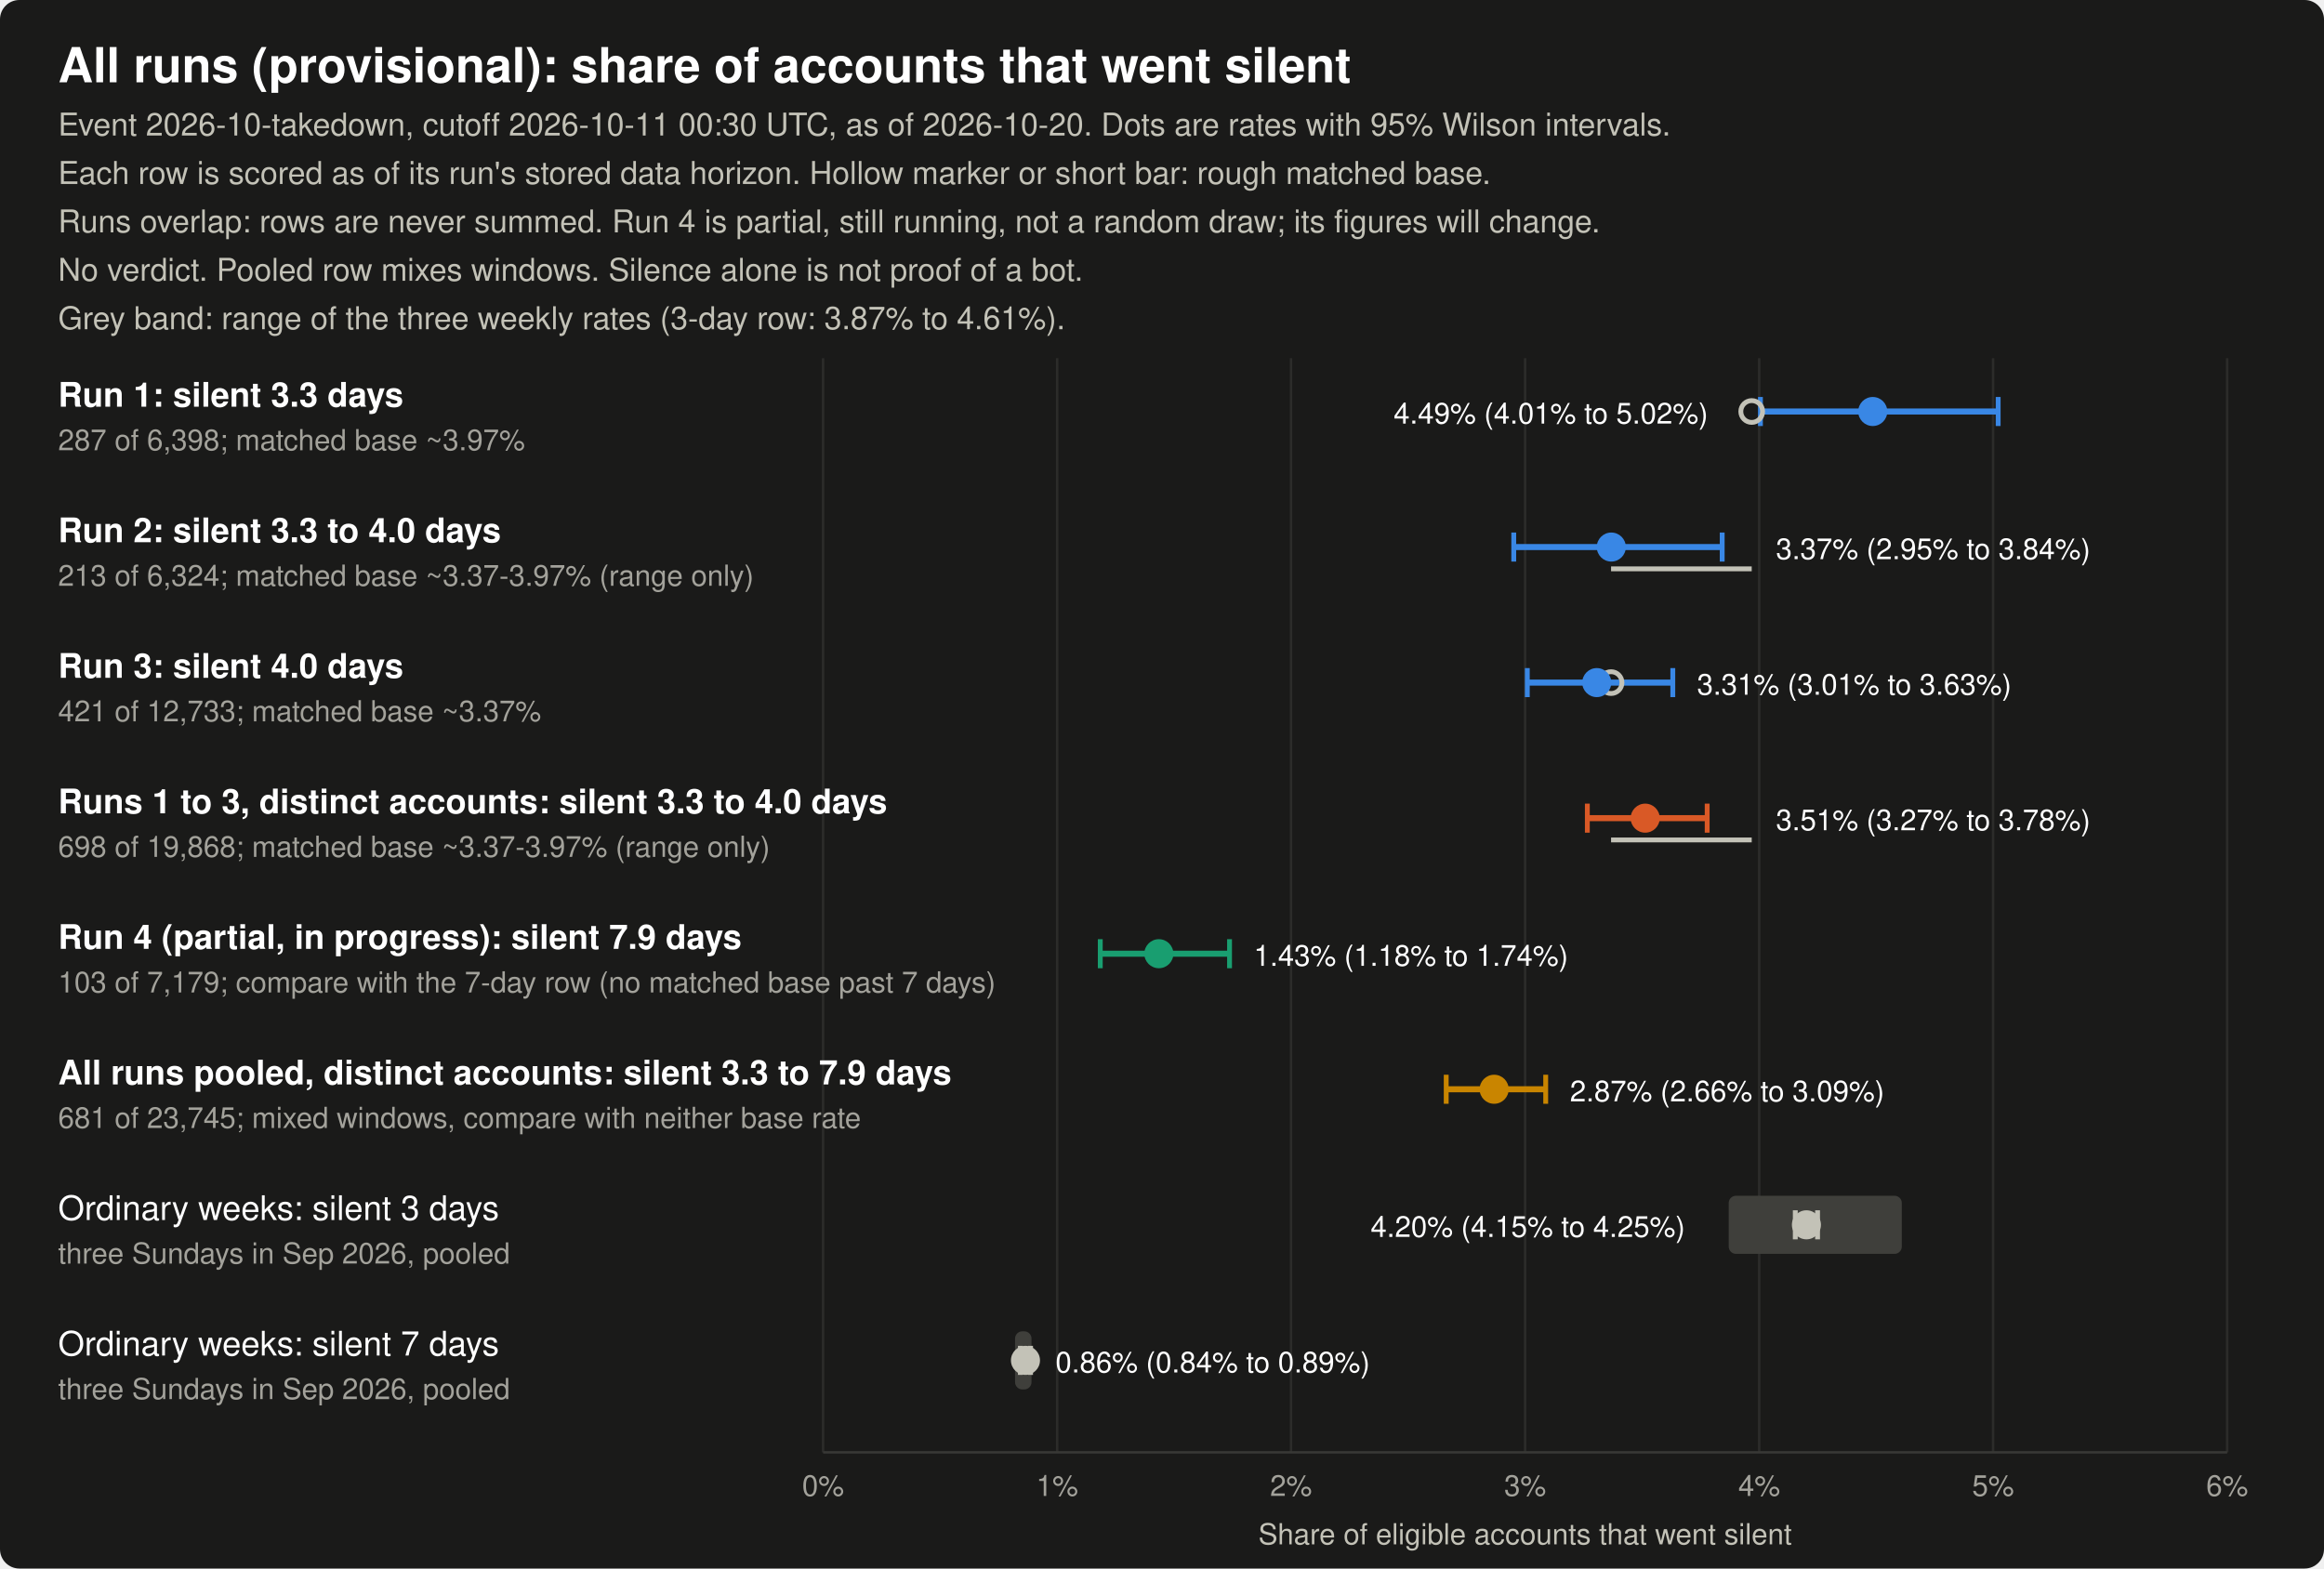
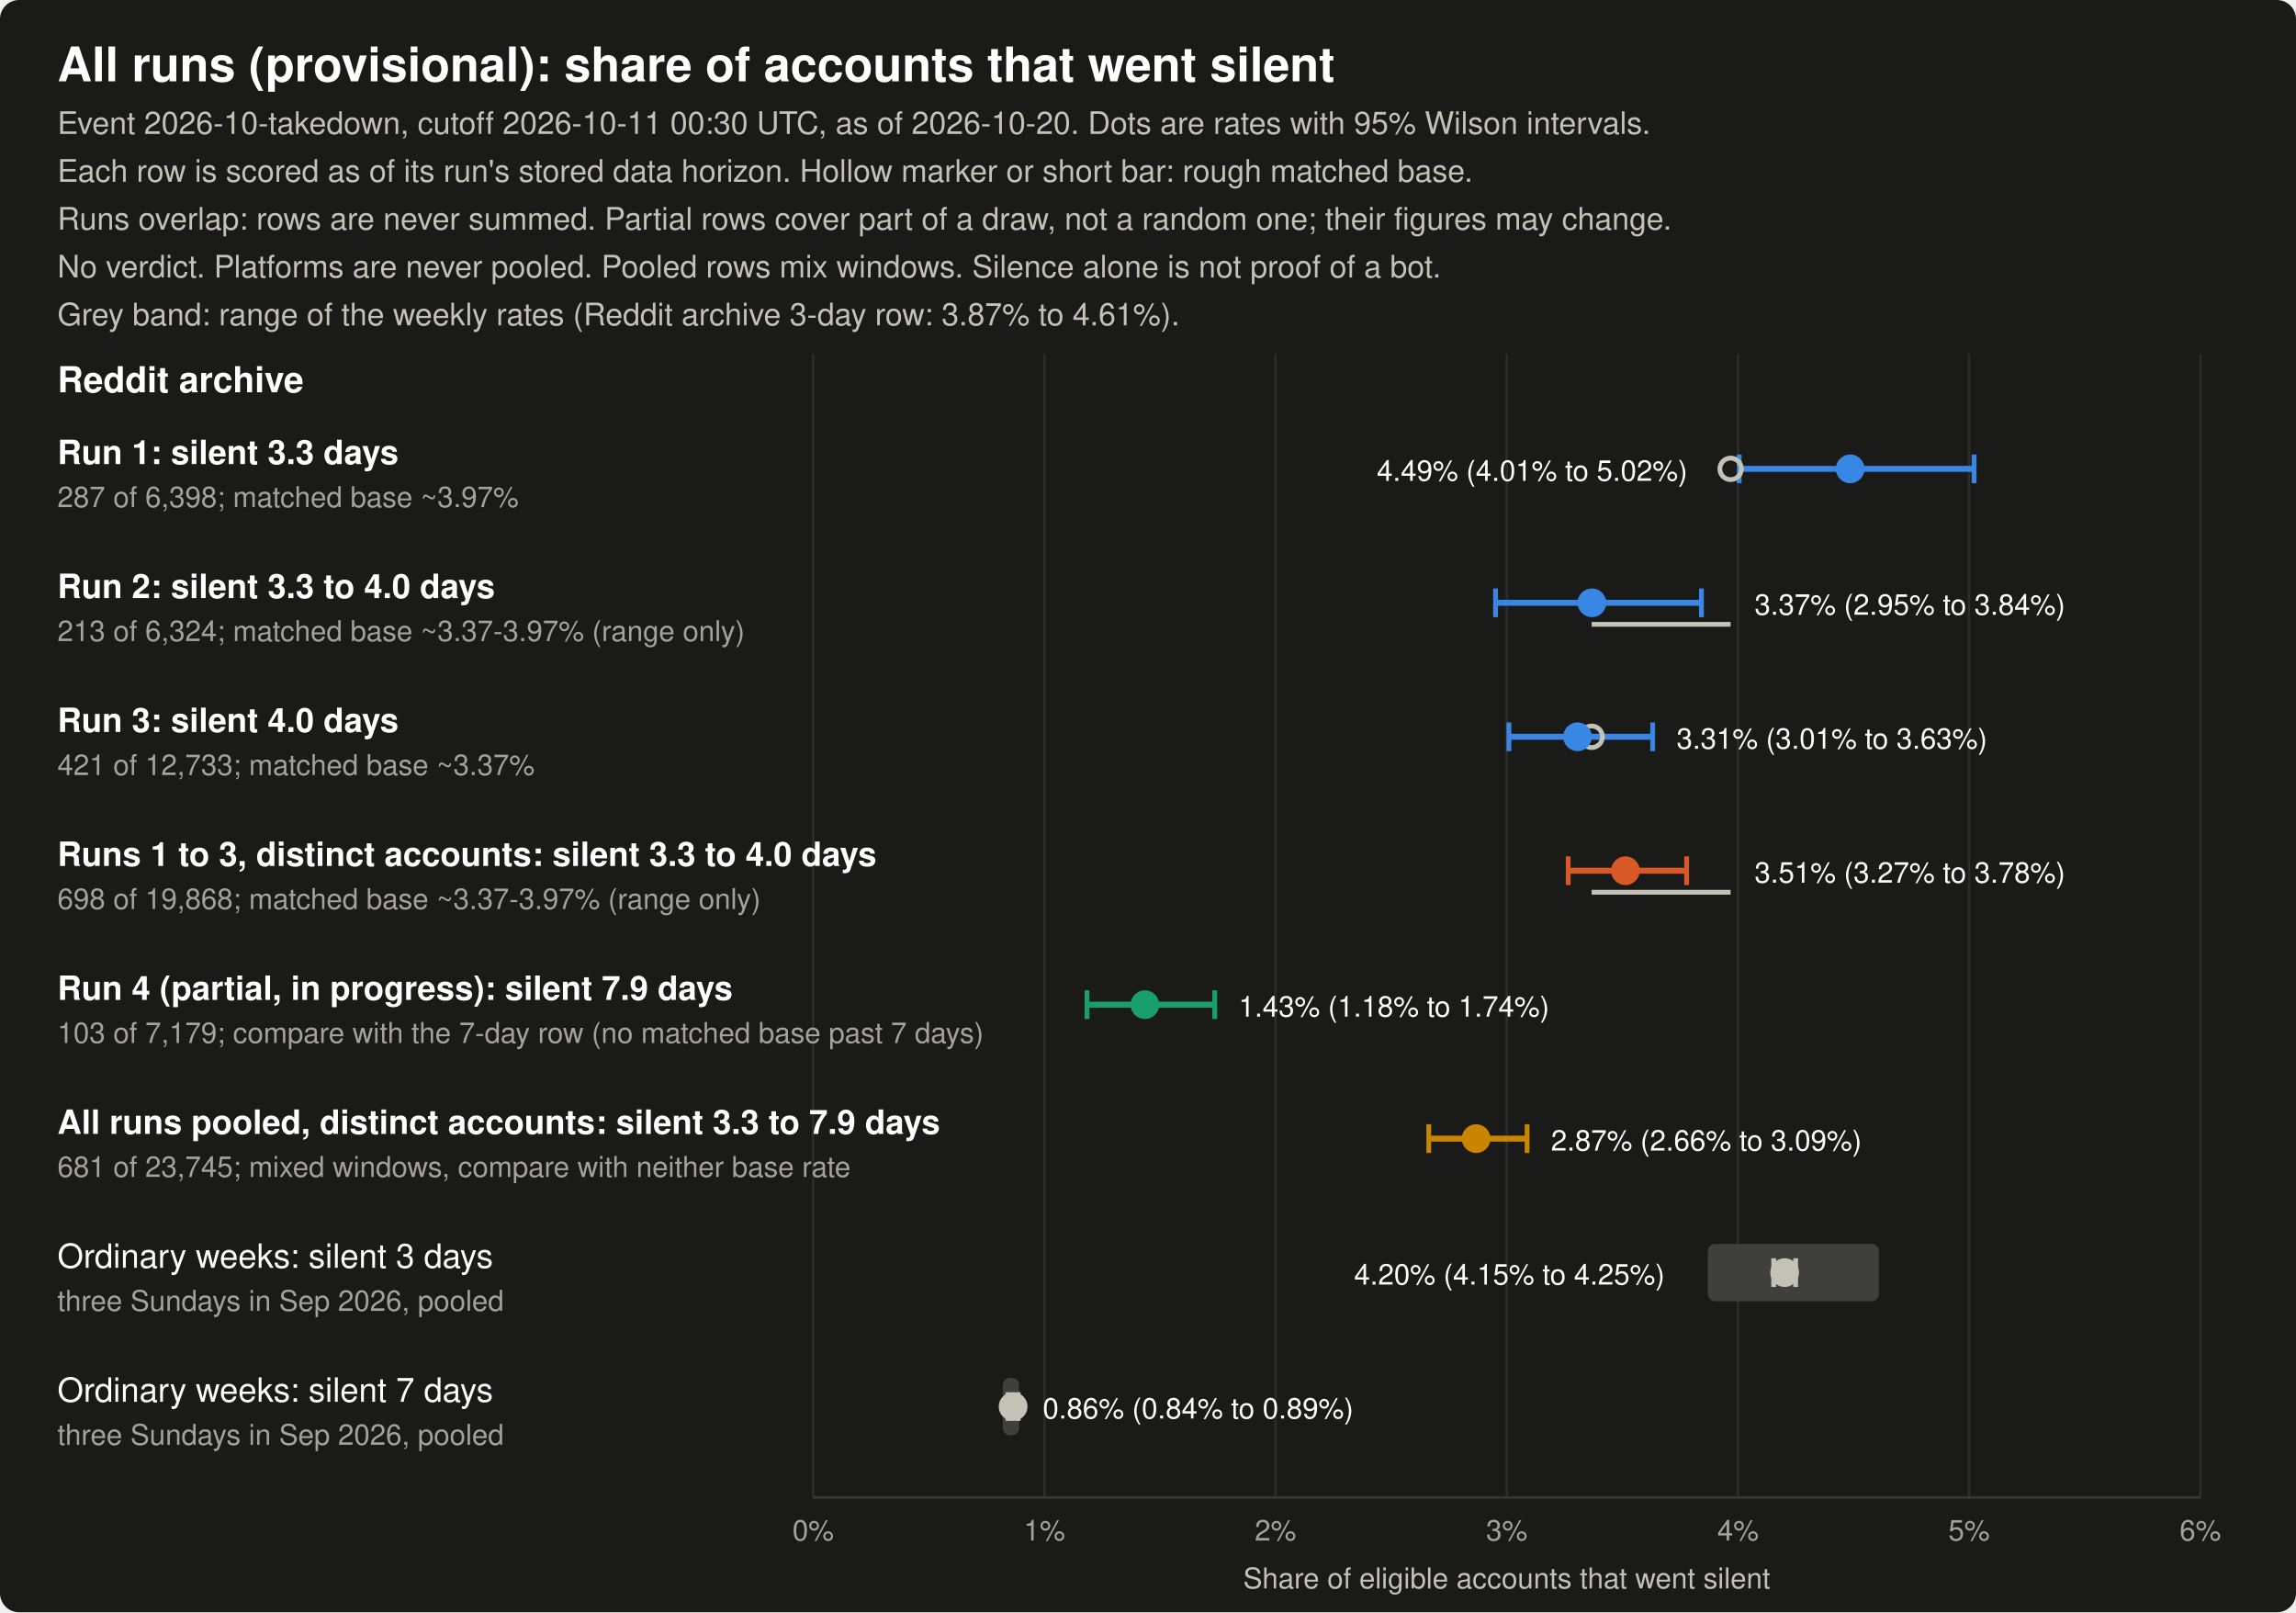
- <svg xmlns="http://www.w3.org/2000/svg" width="960" height="648" viewBox="0 0 960 648" role="img" aria-labelledby="t d" font-family="-apple-system, BlinkMacSystemFont, 'Segoe UI', Helvetica, Arial, sans-serif">
-   <rect width="960" height="648" rx="8" fill="#1a1a19" />
+ <svg xmlns="http://www.w3.org/2000/svg" width="960" height="674" viewBox="0 0 960 674" role="img" aria-labelledby="t d" font-family="-apple-system, BlinkMacSystemFont, 'Segoe UI', Helvetica, Arial, sans-serif">
+   <rect width="960" height="674" rx="8" fill="#1a1a19" />
  <text x="24.0" y="34.0" font-size="20" fill="#ffffff" font-weight="bold">All runs (provisional): share of accounts that went silent</text>
  <text x="24.0" y="56.0" font-size="13" fill="#c3c2b7">Event 2026-10-takedown, cutoff 2026-10-11 00:30 UTC, as of 2026-10-20. Dots are rates with 95% Wilson intervals.</text>
  <text x="24.0" y="76.0" font-size="13" fill="#c3c2b7">Each row is scored as of its run's stored data horizon. Hollow marker or short bar: rough matched base.</text>
-   <text x="24.0" y="96.0" font-size="13" fill="#c3c2b7">Runs overlap: rows are never summed. Run 4 is partial, still running, not a random draw; its figures will change.</text>
-   <text x="24.0" y="116.0" font-size="13" fill="#c3c2b7">No verdict. Pooled row mixes windows. Silence alone is not proof of a bot.</text>
-   <text x="24.0" y="136.0" font-size="13" fill="#c3c2b7">Grey band: range of the three weekly rates (3-day row: 3.87% to 4.61%).</text>
-   <line x1="340.0" y1="148" x2="340.0" y2="600" stroke="#2c2c2a" stroke-width="1" />
-   <text x="340.0" y="618.0" font-size="12" fill="#a3a29b" text-anchor="middle">0%</text>
-   <line x1="436.7" y1="148" x2="436.7" y2="600" stroke="#2c2c2a" stroke-width="1" />
-   <text x="436.7" y="618.0" font-size="12" fill="#a3a29b" text-anchor="middle">1%</text>
-   <line x1="533.3" y1="148" x2="533.3" y2="600" stroke="#2c2c2a" stroke-width="1" />
-   <text x="533.3" y="618.0" font-size="12" fill="#a3a29b" text-anchor="middle">2%</text>
-   <line x1="630.0" y1="148" x2="630.0" y2="600" stroke="#2c2c2a" stroke-width="1" />
-   <text x="630.0" y="618.0" font-size="12" fill="#a3a29b" text-anchor="middle">3%</text>
-   <line x1="726.7" y1="148" x2="726.7" y2="600" stroke="#2c2c2a" stroke-width="1" />
-   <text x="726.7" y="618.0" font-size="12" fill="#a3a29b" text-anchor="middle">4%</text>
-   <line x1="823.3" y1="148" x2="823.3" y2="600" stroke="#2c2c2a" stroke-width="1" />
-   <text x="823.3" y="618.0" font-size="12" fill="#a3a29b" text-anchor="middle">5%</text>
-   <line x1="920.0" y1="148" x2="920.0" y2="600" stroke="#2c2c2a" stroke-width="1" />
-   <text x="920.0" y="618.0" font-size="12" fill="#a3a29b" text-anchor="middle">6%</text>
-   <line x1="340" y1="600" x2="920" y2="600" stroke="#383835" stroke-width="1" />
-   <text x="630.0" y="638.0" font-size="12" fill="#c3c2b7" text-anchor="middle">Share of eligible accounts that went silent</text>
-   <text x="24.0" y="168.0" font-size="14" fill="#ffffff" font-weight="bold">Run 1: silent 3.3 days</text>
-   <text x="24.0" y="186.0" font-size="12" fill="#a3a29b">287 of 6,398; matched base ~3.97%</text>
-   <line x1="727.2" y1="170" x2="825.4" y2="170" stroke="#3987e5" stroke-width="2.5" />
-   <line x1="727.2" y1="164" x2="727.2" y2="176" stroke="#3987e5" stroke-width="2" />
-   <line x1="825.4" y1="164" x2="825.4" y2="176" stroke="#3987e5" stroke-width="2" />
-   <circle cx="723.6" cy="170" r="4.5" fill="none" stroke="#c3c2b7" stroke-width="2" />
-   <circle cx="773.6" cy="170" r="6" fill="#3987e5" />
-   <text x="705.6" y="175.0" font-size="12" fill="#ffffff" text-anchor="end">4.49% (4.01% to 5.02%)</text>
-   <text x="24.0" y="224.0" font-size="14" fill="#ffffff" font-weight="bold">Run 2: silent 3.3 to 4.0 days</text>
-   <text x="24.0" y="242.0" font-size="12" fill="#a3a29b">213 of 6,324; matched base ~3.37-3.97% (range only)</text>
-   <line x1="625.3" y1="226" x2="711.4" y2="226" stroke="#3987e5" stroke-width="2.5" />
-   <line x1="625.3" y1="220" x2="625.3" y2="232" stroke="#3987e5" stroke-width="2" />
-   <line x1="711.4" y1="220" x2="711.4" y2="232" stroke="#3987e5" stroke-width="2" />
-   <line x1="665.5" y1="235" x2="723.6" y2="235" stroke="#c3c2b7" stroke-width="2" />
-   <circle cx="665.6" cy="226" r="6" fill="#3987e5" />
-   <text x="733.6" y="231.0" font-size="12" fill="#ffffff">3.37% (2.95% to 3.84%)</text>
-   <text x="24.0" y="280.0" font-size="14" fill="#ffffff" font-weight="bold">Run 3: silent 4.0 days</text>
-   <text x="24.0" y="298.0" font-size="12" fill="#a3a29b">421 of 12,733; matched base ~3.37%</text>
-   <line x1="630.9" y1="282" x2="691.0" y2="282" stroke="#3987e5" stroke-width="2.5" />
-   <line x1="630.9" y1="276" x2="630.9" y2="288" stroke="#3987e5" stroke-width="2" />
-   <line x1="691.0" y1="276" x2="691.0" y2="288" stroke="#3987e5" stroke-width="2" />
-   <circle cx="665.5" cy="282" r="4.5" fill="none" stroke="#c3c2b7" stroke-width="2" />
-   <circle cx="659.6" cy="282" r="6" fill="#3987e5" />
-   <text x="701.0" y="287.0" font-size="12" fill="#ffffff">3.31% (3.01% to 3.63%)</text>
-   <text x="24.0" y="336.0" font-size="14" fill="#ffffff" font-weight="bold">Runs 1 to 3, distinct accounts: silent 3.3 to 4.0 days</text>
-   <text x="24.0" y="354.0" font-size="12" fill="#a3a29b">698 of 19,868; matched base ~3.37-3.97% (range only)</text>
-   <line x1="655.7" y1="338" x2="705.2" y2="338" stroke="#d95926" stroke-width="2.5" />
-   <line x1="655.7" y1="332" x2="655.7" y2="344" stroke="#d95926" stroke-width="2" />
-   <line x1="705.2" y1="332" x2="705.2" y2="344" stroke="#d95926" stroke-width="2" />
-   <line x1="665.5" y1="347" x2="723.6" y2="347" stroke="#c3c2b7" stroke-width="2" />
-   <circle cx="679.6" cy="338" r="6" fill="#d95926" />
-   <text x="733.6" y="343.0" font-size="12" fill="#ffffff">3.51% (3.27% to 3.78%)</text>
-   <text x="24.0" y="392.0" font-size="14" fill="#ffffff" font-weight="bold">Run 4 (partial, in progress): silent 7.9 days</text>
-   <text x="24.0" y="410.0" font-size="12" fill="#a3a29b">103 of 7,179; compare with the 7-day row (no matched base past 7 days)</text>
-   <line x1="454.5" y1="394" x2="507.9" y2="394" stroke="#199e70" stroke-width="2.5" />
-   <line x1="454.5" y1="388" x2="454.5" y2="400" stroke="#199e70" stroke-width="2" />
-   <line x1="507.9" y1="388" x2="507.9" y2="400" stroke="#199e70" stroke-width="2" />
-   <circle cx="478.7" cy="394" r="6" fill="#199e70" />
-   <text x="517.9" y="399.0" font-size="12" fill="#ffffff">1.43% (1.18% to 1.74%)</text>
-   <text x="24.0" y="448.0" font-size="14" fill="#ffffff" font-weight="bold">All runs pooled, distinct accounts: silent 3.3 to 7.9 days</text>
-   <text x="24.0" y="466.0" font-size="12" fill="#a3a29b">681 of 23,745; mixed windows, compare with neither base rate</text>
-   <line x1="597.4" y1="450" x2="638.5" y2="450" stroke="#c98500" stroke-width="2.5" />
-   <line x1="597.4" y1="444" x2="597.4" y2="456" stroke="#c98500" stroke-width="2" />
-   <line x1="638.5" y1="444" x2="638.5" y2="456" stroke="#c98500" stroke-width="2" />
-   <circle cx="617.2" cy="450" r="6" fill="#c98500" />
-   <text x="648.5" y="455.0" font-size="12" fill="#ffffff">2.87% (2.66% to 3.09%)</text>
-   <text x="24.0" y="504.0" font-size="14" fill="#ffffff">Ordinary weeks: silent 3 days</text>
-   <text x="24.0" y="522.0" font-size="12" fill="#a3a29b">three Sundays in Sep 2026, pooled</text>
-   <rect x="714.1" y="494" width="71.5" height="24" rx="3" fill="#3f3f3b" />
-   <line x1="741.6" y1="506" x2="750.8" y2="506" stroke="#c3c2b7" stroke-width="2.5" />
-   <line x1="741.6" y1="500" x2="741.6" y2="512" stroke="#c3c2b7" stroke-width="2" />
-   <line x1="750.8" y1="500" x2="750.8" y2="512" stroke="#c3c2b7" stroke-width="2" />
-   <circle cx="746.2" cy="506" r="6" fill="#c3c2b7" />
-   <text x="696.1" y="511.0" font-size="12" fill="#ffffff" text-anchor="end">4.20% (4.15% to 4.25%)</text>
-   <text x="24.0" y="560.0" font-size="14" fill="#ffffff">Ordinary weeks: silent 7 days</text>
-   <text x="24.0" y="578.0" font-size="12" fill="#a3a29b">three Sundays in Sep 2026, pooled</text>
-   <rect x="419.3" y="550" width="6.8" height="24" rx="3" fill="#3f3f3b" />
-   <line x1="421.5" y1="562" x2="425.7" y2="562" stroke="#c3c2b7" stroke-width="2.5" />
-   <line x1="421.5" y1="556" x2="421.5" y2="568" stroke="#c3c2b7" stroke-width="2" />
-   <line x1="425.7" y1="556" x2="425.7" y2="568" stroke="#c3c2b7" stroke-width="2" />
-   <circle cx="423.6" cy="562" r="6" fill="#c3c2b7" />
-   <text x="436.0" y="567.0" font-size="12" fill="#ffffff">0.86% (0.84% to 0.89%)</text>
+   <text x="24.0" y="96.0" font-size="13" fill="#c3c2b7">Runs overlap: rows are never summed. Partial rows cover part of a draw, not a random one; their figures may change.</text>
+   <text x="24.0" y="116.0" font-size="13" fill="#c3c2b7">No verdict. Platforms are never pooled. Pooled rows mix windows. Silence alone is not proof of a bot.</text>
+   <text x="24.0" y="136.0" font-size="13" fill="#c3c2b7">Grey band: range of the weekly rates (Reddit archive 3-day row: 3.87% to 4.61%).</text>
+   <text x="24.0" y="164.0" font-size="15" fill="#ffffff" font-weight="bold">Reddit archive</text>
+   <line x1="340.0" y1="148" x2="340.0" y2="626" stroke="#2c2c2a" stroke-width="1" />
+   <text x="340.0" y="644.0" font-size="12" fill="#a3a29b" text-anchor="middle">0%</text>
+   <line x1="436.7" y1="148" x2="436.7" y2="626" stroke="#2c2c2a" stroke-width="1" />
+   <text x="436.7" y="644.0" font-size="12" fill="#a3a29b" text-anchor="middle">1%</text>
+   <line x1="533.3" y1="148" x2="533.3" y2="626" stroke="#2c2c2a" stroke-width="1" />
+   <text x="533.3" y="644.0" font-size="12" fill="#a3a29b" text-anchor="middle">2%</text>
+   <line x1="630.0" y1="148" x2="630.0" y2="626" stroke="#2c2c2a" stroke-width="1" />
+   <text x="630.0" y="644.0" font-size="12" fill="#a3a29b" text-anchor="middle">3%</text>
+   <line x1="726.7" y1="148" x2="726.7" y2="626" stroke="#2c2c2a" stroke-width="1" />
+   <text x="726.7" y="644.0" font-size="12" fill="#a3a29b" text-anchor="middle">4%</text>
+   <line x1="823.3" y1="148" x2="823.3" y2="626" stroke="#2c2c2a" stroke-width="1" />
+   <text x="823.3" y="644.0" font-size="12" fill="#a3a29b" text-anchor="middle">5%</text>
+   <line x1="920.0" y1="148" x2="920.0" y2="626" stroke="#2c2c2a" stroke-width="1" />
+   <text x="920.0" y="644.0" font-size="12" fill="#a3a29b" text-anchor="middle">6%</text>
+   <line x1="340" y1="626" x2="920" y2="626" stroke="#383835" stroke-width="1" />
+   <text x="630.0" y="664.0" font-size="12" fill="#c3c2b7" text-anchor="middle">Share of eligible accounts that went silent</text>
+   <text x="24.0" y="194.0" font-size="14" fill="#ffffff" font-weight="bold">Run 1: silent 3.3 days</text>
+   <text x="24.0" y="212.0" font-size="12" fill="#a3a29b">287 of 6,398; matched base ~3.97%</text>
+   <line x1="727.2" y1="196" x2="825.4" y2="196" stroke="#3987e5" stroke-width="2.5" />
+   <line x1="727.2" y1="190" x2="727.2" y2="202" stroke="#3987e5" stroke-width="2" />
+   <line x1="825.4" y1="190" x2="825.4" y2="202" stroke="#3987e5" stroke-width="2" />
+   <circle cx="723.6" cy="196" r="4.5" fill="none" stroke="#c3c2b7" stroke-width="2" />
+   <circle cx="773.6" cy="196" r="6" fill="#3987e5" />
+   <text x="705.6" y="201.0" font-size="12" fill="#ffffff" text-anchor="end">4.49% (4.01% to 5.02%)</text>
+   <text x="24.0" y="250.0" font-size="14" fill="#ffffff" font-weight="bold">Run 2: silent 3.3 to 4.0 days</text>
+   <text x="24.0" y="268.0" font-size="12" fill="#a3a29b">213 of 6,324; matched base ~3.37-3.97% (range only)</text>
+   <line x1="625.3" y1="252" x2="711.4" y2="252" stroke="#3987e5" stroke-width="2.5" />
+   <line x1="625.3" y1="246" x2="625.3" y2="258" stroke="#3987e5" stroke-width="2" />
+   <line x1="711.4" y1="246" x2="711.4" y2="258" stroke="#3987e5" stroke-width="2" />
+   <line x1="665.5" y1="261" x2="723.6" y2="261" stroke="#c3c2b7" stroke-width="2" />
+   <circle cx="665.6" cy="252" r="6" fill="#3987e5" />
+   <text x="733.6" y="257.0" font-size="12" fill="#ffffff">3.37% (2.95% to 3.84%)</text>
+   <text x="24.0" y="306.0" font-size="14" fill="#ffffff" font-weight="bold">Run 3: silent 4.0 days</text>
+   <text x="24.0" y="324.0" font-size="12" fill="#a3a29b">421 of 12,733; matched base ~3.37%</text>
+   <line x1="630.9" y1="308" x2="691.0" y2="308" stroke="#3987e5" stroke-width="2.5" />
+   <line x1="630.9" y1="302" x2="630.9" y2="314" stroke="#3987e5" stroke-width="2" />
+   <line x1="691.0" y1="302" x2="691.0" y2="314" stroke="#3987e5" stroke-width="2" />
+   <circle cx="665.5" cy="308" r="4.5" fill="none" stroke="#c3c2b7" stroke-width="2" />
+   <circle cx="659.6" cy="308" r="6" fill="#3987e5" />
+   <text x="701.0" y="313.0" font-size="12" fill="#ffffff">3.31% (3.01% to 3.63%)</text>
+   <text x="24.0" y="362.0" font-size="14" fill="#ffffff" font-weight="bold">Runs 1 to 3, distinct accounts: silent 3.3 to 4.0 days</text>
+   <text x="24.0" y="380.0" font-size="12" fill="#a3a29b">698 of 19,868; matched base ~3.37-3.97% (range only)</text>
+   <line x1="655.7" y1="364" x2="705.2" y2="364" stroke="#d95926" stroke-width="2.5" />
+   <line x1="655.7" y1="358" x2="655.7" y2="370" stroke="#d95926" stroke-width="2" />
+   <line x1="705.2" y1="358" x2="705.2" y2="370" stroke="#d95926" stroke-width="2" />
+   <line x1="665.5" y1="373" x2="723.6" y2="373" stroke="#c3c2b7" stroke-width="2" />
+   <circle cx="679.6" cy="364" r="6" fill="#d95926" />
+   <text x="733.6" y="369.0" font-size="12" fill="#ffffff">3.51% (3.27% to 3.78%)</text>
+   <text x="24.0" y="418.0" font-size="14" fill="#ffffff" font-weight="bold">Run 4 (partial, in progress): silent 7.9 days</text>
+   <text x="24.0" y="436.0" font-size="12" fill="#a3a29b">103 of 7,179; compare with the 7-day row (no matched base past 7 days)</text>
+   <line x1="454.5" y1="420" x2="507.9" y2="420" stroke="#199e70" stroke-width="2.5" />
+   <line x1="454.5" y1="414" x2="454.5" y2="426" stroke="#199e70" stroke-width="2" />
+   <line x1="507.9" y1="414" x2="507.9" y2="426" stroke="#199e70" stroke-width="2" />
+   <circle cx="478.7" cy="420" r="6" fill="#199e70" />
+   <text x="517.9" y="425.0" font-size="12" fill="#ffffff">1.43% (1.18% to 1.74%)</text>
+   <text x="24.0" y="474.0" font-size="14" fill="#ffffff" font-weight="bold">All runs pooled, distinct accounts: silent 3.3 to 7.9 days</text>
+   <text x="24.0" y="492.0" font-size="12" fill="#a3a29b">681 of 23,745; mixed windows, compare with neither base rate</text>
+   <line x1="597.4" y1="476" x2="638.5" y2="476" stroke="#c98500" stroke-width="2.5" />
+   <line x1="597.4" y1="470" x2="597.4" y2="482" stroke="#c98500" stroke-width="2" />
+   <line x1="638.5" y1="470" x2="638.5" y2="482" stroke="#c98500" stroke-width="2" />
+   <circle cx="617.2" cy="476" r="6" fill="#c98500" />
+   <text x="648.5" y="481.0" font-size="12" fill="#ffffff">2.87% (2.66% to 3.09%)</text>
+   <text x="24.0" y="530.0" font-size="14" fill="#ffffff">Ordinary weeks: silent 3 days</text>
+   <text x="24.0" y="548.0" font-size="12" fill="#a3a29b">three Sundays in Sep 2026, pooled</text>
+   <rect x="714.1" y="520" width="71.5" height="24" rx="3" fill="#3f3f3b" />
+   <line x1="741.6" y1="532" x2="750.8" y2="532" stroke="#c3c2b7" stroke-width="2.5" />
+   <line x1="741.6" y1="526" x2="741.6" y2="538" stroke="#c3c2b7" stroke-width="2" />
+   <line x1="750.8" y1="526" x2="750.8" y2="538" stroke="#c3c2b7" stroke-width="2" />
+   <circle cx="746.2" cy="532" r="6" fill="#c3c2b7" />
+   <text x="696.1" y="537.0" font-size="12" fill="#ffffff" text-anchor="end">4.20% (4.15% to 4.25%)</text>
+   <text x="24.0" y="586.0" font-size="14" fill="#ffffff">Ordinary weeks: silent 7 days</text>
+   <text x="24.0" y="604.0" font-size="12" fill="#a3a29b">three Sundays in Sep 2026, pooled</text>
+   <rect x="419.3" y="576" width="6.8" height="24" rx="3" fill="#3f3f3b" />
+   <line x1="421.5" y1="588" x2="425.7" y2="588" stroke="#c3c2b7" stroke-width="2.5" />
+   <line x1="421.5" y1="582" x2="421.5" y2="594" stroke="#c3c2b7" stroke-width="2" />
+   <line x1="425.7" y1="582" x2="425.7" y2="594" stroke="#c3c2b7" stroke-width="2" />
+   <circle cx="423.6" cy="588" r="6" fill="#c3c2b7" />
+   <text x="436.0" y="593.0" font-size="12" fill="#ffffff">0.86% (0.84% to 0.89%)</text>
</svg>
